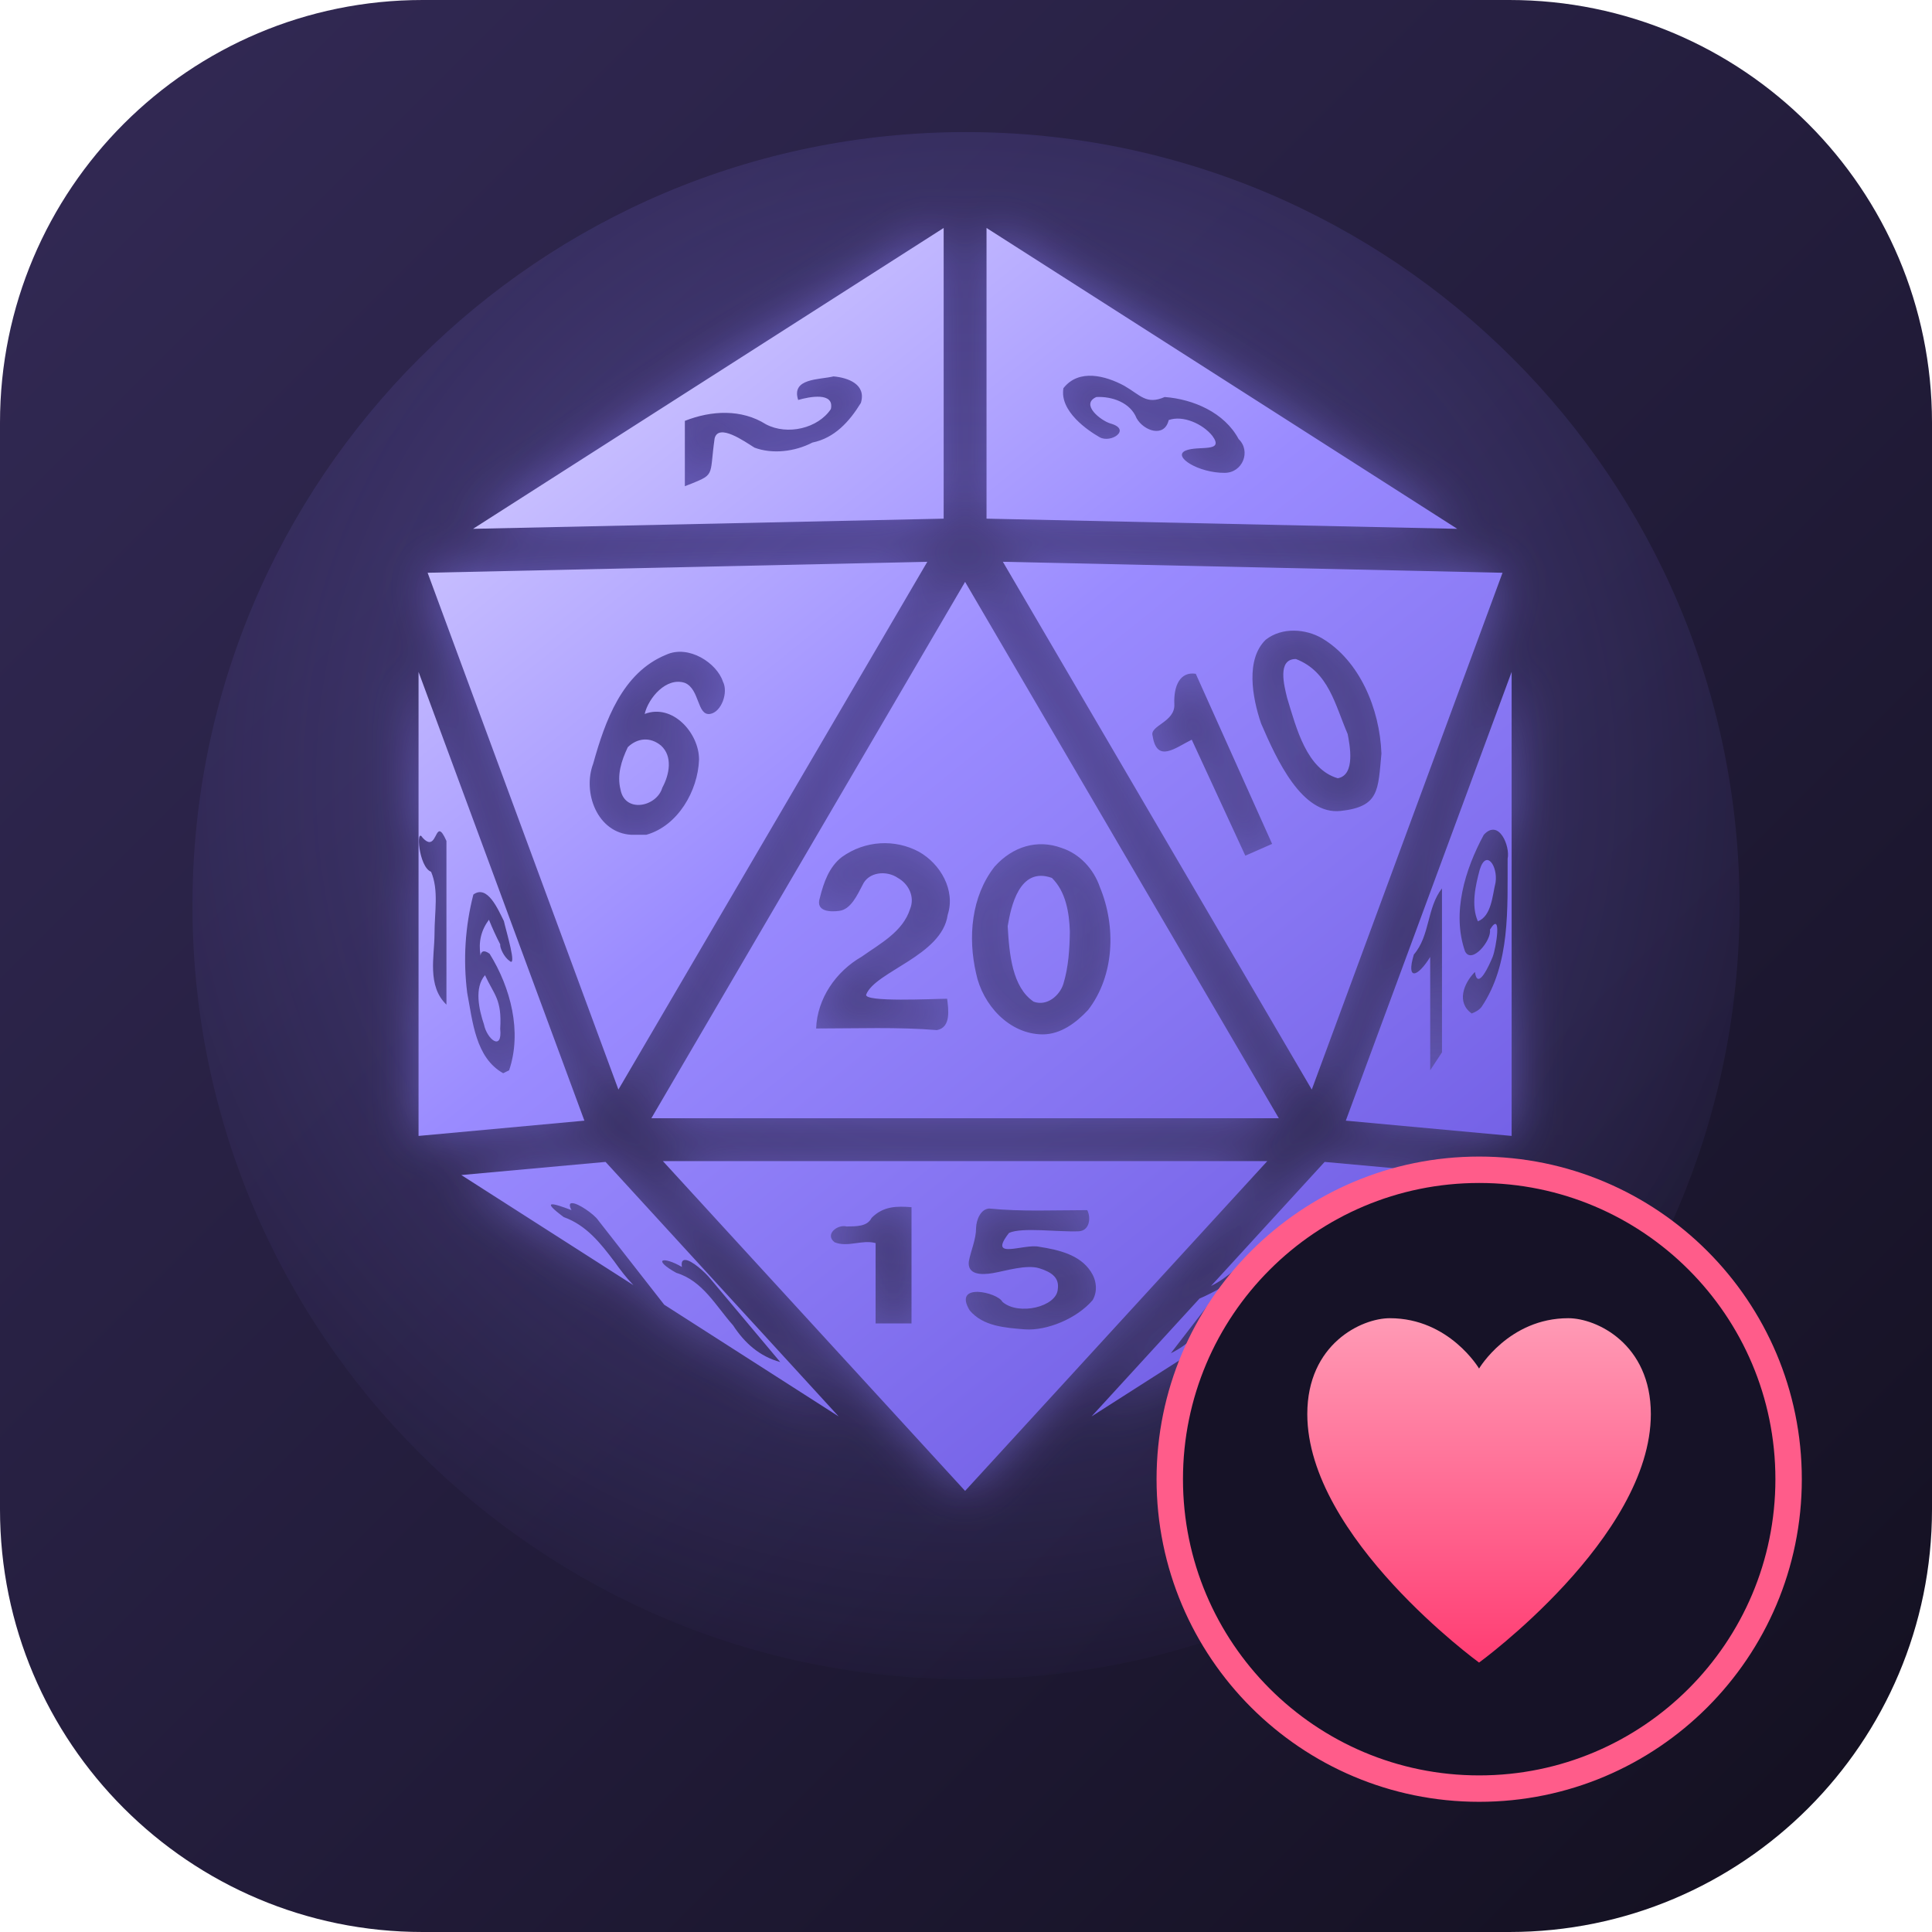
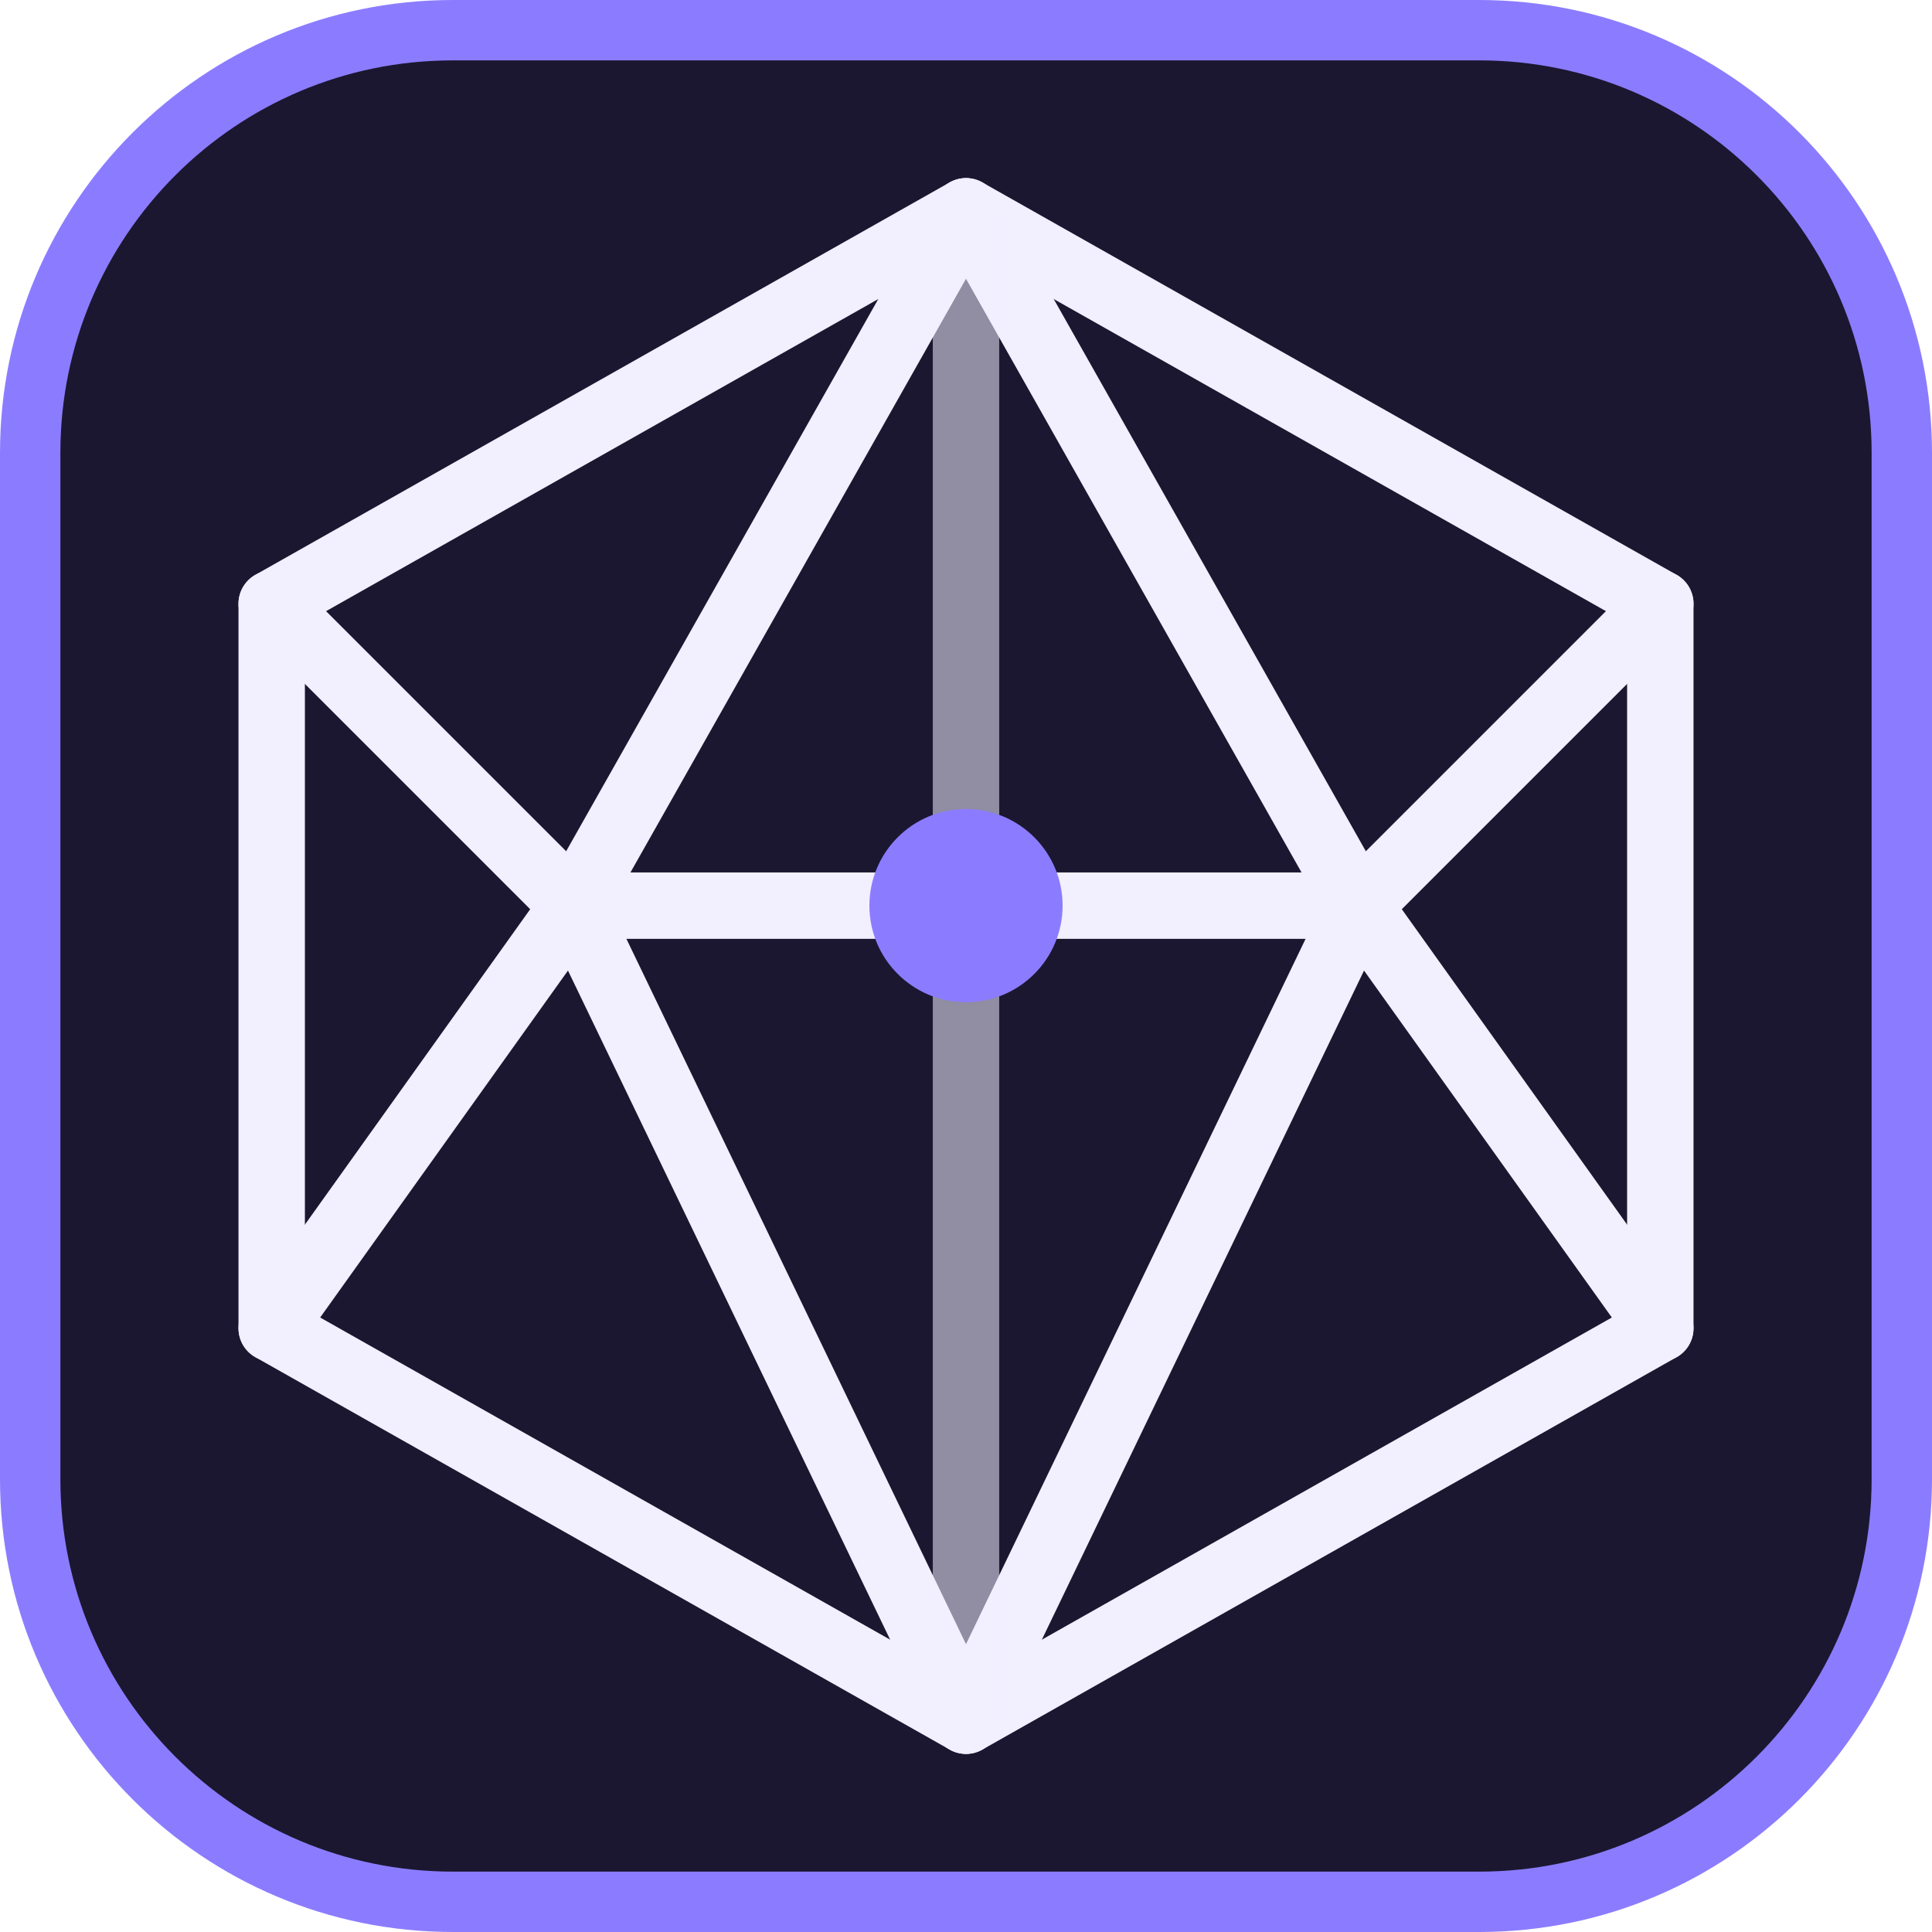
- <svg xmlns="http://www.w3.org/2000/svg" viewBox="0 0 512 512" width="512" height="512" role="img" aria-label="Daggerheart dice assistant">
-   <defs>
-     <linearGradient id="bg" x1="0" y1="0" x2="1" y2="1">
-       <stop offset="0" stop-color="#332a56" />
-       <stop offset="0.55" stop-color="#221c3a" />
-       <stop offset="1" stop-color="#120f1e" />
-     </linearGradient>
-     <linearGradient id="die" x1="0.15" y1="0" x2="0.85" y2="1">
-       <stop offset="0" stop-color="#d8d1ff" />
-       <stop offset="0.42" stop-color="#9a8bff" />
-       <stop offset="1" stop-color="#6b57e0" />
-     </linearGradient>
-     <linearGradient id="heart" x1="0" y1="0" x2="0" y2="1">
-       <stop offset="0" stop-color="#ff9ab5" />
-       <stop offset="1" stop-color="#ff3d73" />
-     </linearGradient>
-     <radialGradient id="glow" cx="0.5" cy="0.42" r="0.62">
-       <stop offset="0" stop-color="#8b7cff" stop-opacity="0.42" />
-       <stop offset="1" stop-color="#8b7cff" stop-opacity="0" />
-     </radialGradient>
-     <filter id="soft" x="-30%" y="-30%" width="160%" height="160%">
-       <feGaussianBlur stdDeviation="9" />
-     </filter>
-   </defs>
-   <rect width="512" height="512" rx="112" fill="url(#bg)" />
-   <circle cx="256" cy="240" r="205" fill="url(#glow)" />
-   <g transform="translate(74 46) scale(0.71)">
-     <path d="M248 20.3L72.33 132.6 248 128.8zm16 0v108.5l175.7 3.8zm51.4 58.9c6.1 3.5 8.2 7.2 15.1 4.2 10.7.8 22.3 5.8 27.6 15.7 4.7 4.5 1.5 12.6-5.2 12.6-9.7.1-19.7-6.1-14.6-8.3 4.7-2 14.7.9 10-5.5-3.6-4.5-11-7.8-16.3-5.9-1.6 6.8-9.4 4-12-.7-2.3-5.8-9.1-8.2-15-7.9-6.1 2.7 1.6 8.8 5.3 9.9 7.9 2.2.2 7.5-4.1 5.1-4.2-2.4-15-9.6-13.5-18.3 5.8-7.39 15.8-4.62 22.7-.9zm-108.5-3.5c5.5.5 12.3 3 10.2 9.9-4.3 7-9.8 13.1-18.1 14.8-6.5 3.4-14.9 4.4-21.6 1.9-3.7-2.3-13.5-9.3-14.9-3.4-2.1 14.8.7 13.1-11.1 17.8V92.3c9.9-3.9 21.1-4.5 30.3 1.3 8 4.2 19.4 1.5 24.2-5.7 1.4-6.5-8.1-4.6-12.2-3.4-2.7-8.2 7.9-7.5 13.2-8.8zm35 69.2L55.39 149l71.21 192.9zm28.2 0l115.3 197L456.6 149zm-14.1 7.5L138.9 352.6h234.2zm133.3 21.1c13.9 8.3 21.5 26.2 22.1 43-1.3 13.6-.7 19.8-15.2 21.4-14.5 1.6-23.9-19.2-29.7-32.6-3.4-9.9-5.8-24 1.7-31.3 6.1-4.8 15-4.1 21.1-.5zm-223.7 16.1c2.1 4-.5 11.4-4.8 12.1-4.9.7-3.8-9.3-9.4-11.6-6.9-2.3-13.6 5.6-15 11.6 10.4-4 20.3 7.1 20.3 17-.4 11.7-7.9 24.8-19.7 28.1h-5.6c-12.7-.7-18.3-15.8-14.2-26.6 4.4-15.8 10.8-33.9 27.2-40.6 8.5-3.9 19 3.2 21.2 10zm213.9-8.4c-7.1-.1-4.4 10-3.3 14.5 3.5 11.5 7.3 26.6 18.9 30 6.8-1.2 4.4-12.8 3.7-16.5-4.7-10.9-7.1-23.3-19.3-28zM52 186v173.2l61.9-5.7zm408 0l-61.9 167.5 61.9 5.7zm-117.9.7l28.5 63.5-10 4.4-20-43.3c-6.1 3-13 8.9-14.6-1.4-1.3-3.9 8.5-5.1 8.1-11.9-.3-6.9 2.2-12.2 8-11.3zm-212 27.4c-2.4 5.1-4.1 10.3-2.7 15.9 1.7 8.8 13.5 6.4 15.6-.8 2.7-5 3.9-11.7-.5-15.7-4.1-3.4-8.9-2.8-12.4.6zm328.4 41.6c-.1 18.6 1.1 39.2-9.7 55.3-.9 1.2-2.2 1.9-3.7 2.5-5.8-4.1-3-11.3 1.2-15.5 1 7.3 5.5-2.9 6.6-5.6 1.3-3.2 3.6-17.7-1-10.2.7 4-6.8 13.1-9.3 8.1-5-14.4 0-30.5 7-43.5 5.7-6.2 9.9 4.4 8.9 8.9zM59.93 245.5c.59.1 1.34 1 2.48 3.6v61.1c-7.3-7-4.47-18-4.45-26.4 0-8.4 1.65-16.3-1.28-23.2-4.62-1.7-5.79-17-3.17-12.7 4.41 4.8 4.66-2.7 6.42-2.4zm178.77 7.6c8.1 4.5 13.8 14.4 10.8 23.6-2.1 15.2-27 21.1-30.4 29.7-1.2 3 25.4 1.6 30.2 1.6.5 4 1.5 10.7-3.8 11.7-14.5-1.2-29.9-.6-45.1-.6.4-11.2 7.4-21.3 17-26.8 6.9-4.9 15.4-9.3 18.1-17.9 1.8-4.5-.6-9.3-4.6-11.5-4.2-2.9-11-2.3-13.2 2.7-2 3.8-4.4 9.1-8.7 9.6-2.9.4-9 .5-7.2-4.9 1.4-5.6 3.4-11.5 8.2-15.2 8.8-6.3 19.9-6.7 28.7-2zm53.3-1.4c6.8 2.2 12 7.9 14.3 14.6 6.1 14.7 5.5 33.1-4.4 45.9-4.5 4.8-10.2 9.1-17 9.1-12.5-.1-22.4-11.1-24.8-22.8-3.1-13.4-1.8-28.7 6.9-39.8 6.8-7.6 16-10.3 25-7zm156.1 8.1c-1.6 5.9-3.3 13.4-.7 19.3 5.1-2 5.4-9.6 6.6-14.5.9-6.1-3.5-12.6-5.9-4.8zm-176.2 21.1c.6 10.5 1.7 22.8 9.7 28.2 4.9 1.8 9.7-2.2 11.1-6.7 1.9-6.3 2.3-12.9 2.4-19.4-.2-7.1-1.5-15-6.7-20.1-12.2-4.4-15.3 10.9-16.5 18zM434 266.8V328l-4.4 6.7v-42.3c-4.6 7.5-9.1 9.1-6.1-.9 6.1-7.1 4.8-17.4 10.5-24.7zM83.85 279c.8 3.6 5.12 17.8 2.04 14.8-1.97-1.3-3.62-4.9-3.41-6.1-1.55-3-2.96-6.1-4.21-9.2-2.95 4-3.96 8.3-3.14 13.4.2-1.6 1.18-2.3 3.39-.7 7.84 12.6 12.17 29.1 7.29 43.5l-2.22 1.1c-10.36-5.8-11.4-19.4-13.43-30-1.55-12.3-.79-24.7 2.3-36.7 5.2-3.8 9.16 5.4 11.39 9.9zm-7.05 20.2c-4.06 4.7-2.26 12.8-.38 18.4 1.11 5.5 6.92 10.2 6.06 1.6.69-11.1-2.33-12.7-5.68-20zm66.4 69.4L256 491.7l112.8-123.1zm-21.4.3l-53.84 4.9 64.24 41.1c-2.6-2.7-4.9-5.7-7.1-8.8-5.2-6.9-10.5-13.6-18.9-16.6-8.75-6.5-4.2-5.3 2.9-2.6-1-1.8-.7-2.6.1-2.6 2.2-.2 8.4 4.2 9.8 6.3l24.7 31.6 65.1 41.7zm268.4 0l-42.4 46.3c6.4-3.1 11.3-8.5 17-12.4 2.4-1.4 3.7-1.9 4.3-1.9 2.1 0-5.4 7.1-7.7 10.3-9.4 9.8-16 23-28.6 29.1l18.9-24.5c-2.3 1.3-6 3.2-8.2 4.1l-40.3 44 74.5-47.6c5.4-6.7 1.9-5.6-5.7-.9l-11.4 6c11.4-13.7 30.8-28.3 40-35.6 9.2-7.3 15.9-9.8 8.2-1.5l-12.6 16c10-7.6.9 3.9-4.5 5.5-.7 1-1.4 2-2.2 2.9l54.5-34.9zM236 385.8v43.4h-13.4v-30c-5-1.4-10.4 1.7-15.3-.3-3.8-2.9 1-6.8 4.5-5.9 3.3-.1 7.6.2 9.3-3.2 4.4-4.5 9.6-4.4 14.9-4zm29 .5c12.1 1.2 24.2.6 36.6.6 1.5 3 .8 7.8-3.3 7.9-7.7.3-21-1.6-25.9.6-8.2 10.5 5.7 3.8 11.4 5.2 7 1.1 15 2.9 19.1 9.2 2.1 3.1 2.7 7.3.7 10.7-5.8 6.8-17 11.5-25.3 10.9-7.3-.6-15.6-1.1-20.6-7.1-6.4-10.6 10.5-6.7 12.2-3.2 6 5.3 20.3 1.9 20.7-4.7.6-4.2-2.1-6.3-6.9-7.8-4.8-1.5-12.6 1-17.3 1.8-4.7.8-9.6.5-9-4.4.8-4.2 2.7-8.1 2.7-12.5.1-3 1.7-7 4.9-7.2zm133.5 5c-.2-.2-7 5.8-9.9 8.1l-15.8 13.1c10.6-6.5 19.3-12 25.7-21.2zm-247 14.2c2.4 0 7.5 4.6 9.4 7l26.1 31.1c-7.7-2.1-13.3-7.1-17.6-13.7-6.5-7.3-11.3-16.6-21.2-19.6-9-5-5.2-6.4 2.1-2.2-.3-1.9.2-2.6 1.2-2.6z" fill="#8b7cff" opacity="0.55" filter="url(#soft)" />
-     <path d="M248 20.3L72.33 132.6 248 128.8zm16 0v108.5l175.7 3.8zm51.4 58.9c6.1 3.5 8.2 7.2 15.1 4.2 10.7.8 22.3 5.8 27.6 15.7 4.7 4.5 1.5 12.6-5.2 12.6-9.7.1-19.7-6.1-14.6-8.3 4.7-2 14.7.9 10-5.5-3.6-4.5-11-7.8-16.3-5.9-1.6 6.8-9.4 4-12-.7-2.3-5.8-9.1-8.2-15-7.9-6.1 2.7 1.6 8.8 5.3 9.9 7.9 2.2.2 7.5-4.1 5.1-4.2-2.4-15-9.6-13.5-18.3 5.8-7.39 15.8-4.62 22.7-.9zm-108.5-3.5c5.5.5 12.3 3 10.2 9.9-4.3 7-9.8 13.1-18.1 14.8-6.5 3.4-14.9 4.4-21.6 1.9-3.7-2.3-13.5-9.3-14.9-3.4-2.1 14.8.7 13.1-11.1 17.8V92.3c9.9-3.9 21.1-4.5 30.3 1.3 8 4.2 19.4 1.5 24.2-5.7 1.4-6.5-8.1-4.6-12.2-3.4-2.7-8.2 7.9-7.5 13.2-8.8zm35 69.2L55.39 149l71.21 192.9zm28.2 0l115.3 197L456.6 149zm-14.1 7.5L138.9 352.6h234.2zm133.3 21.1c13.9 8.3 21.5 26.2 22.1 43-1.3 13.6-.7 19.8-15.2 21.4-14.5 1.6-23.9-19.2-29.7-32.6-3.4-9.9-5.8-24 1.7-31.3 6.1-4.8 15-4.1 21.1-.5zm-223.7 16.1c2.1 4-.5 11.4-4.8 12.1-4.9.7-3.8-9.3-9.4-11.6-6.9-2.3-13.6 5.6-15 11.6 10.4-4 20.3 7.1 20.3 17-.4 11.7-7.9 24.8-19.7 28.1h-5.6c-12.7-.7-18.3-15.8-14.2-26.6 4.4-15.8 10.8-33.9 27.2-40.6 8.5-3.9 19 3.2 21.2 10zm213.9-8.4c-7.1-.1-4.4 10-3.3 14.5 3.5 11.5 7.3 26.6 18.9 30 6.8-1.2 4.4-12.8 3.7-16.5-4.7-10.9-7.1-23.3-19.3-28zM52 186v173.2l61.9-5.7zm408 0l-61.9 167.5 61.9 5.7zm-117.9.7l28.5 63.5-10 4.4-20-43.3c-6.1 3-13 8.9-14.6-1.4-1.3-3.9 8.5-5.1 8.1-11.9-.3-6.9 2.2-12.2 8-11.3zm-212 27.4c-2.4 5.1-4.1 10.3-2.7 15.9 1.7 8.8 13.5 6.4 15.6-.8 2.7-5 3.9-11.7-.5-15.7-4.1-3.4-8.9-2.8-12.4.6zm328.4 41.6c-.1 18.6 1.1 39.2-9.7 55.3-.9 1.2-2.2 1.9-3.7 2.5-5.8-4.1-3-11.3 1.2-15.5 1 7.3 5.5-2.9 6.6-5.6 1.3-3.2 3.6-17.7-1-10.2.7 4-6.8 13.1-9.3 8.1-5-14.4 0-30.5 7-43.5 5.7-6.2 9.9 4.4 8.9 8.9zM59.93 245.5c.59.1 1.34 1 2.48 3.6v61.1c-7.3-7-4.47-18-4.45-26.4 0-8.4 1.65-16.3-1.28-23.2-4.62-1.7-5.79-17-3.17-12.7 4.41 4.8 4.66-2.7 6.42-2.4zm178.77 7.6c8.1 4.5 13.8 14.4 10.8 23.6-2.1 15.2-27 21.1-30.4 29.7-1.2 3 25.4 1.6 30.2 1.6.5 4 1.5 10.7-3.8 11.7-14.5-1.2-29.9-.6-45.1-.6.4-11.2 7.4-21.3 17-26.8 6.9-4.9 15.4-9.3 18.1-17.9 1.8-4.5-.6-9.3-4.6-11.5-4.2-2.9-11-2.3-13.2 2.7-2 3.8-4.4 9.1-8.7 9.6-2.9.4-9 .5-7.2-4.9 1.4-5.6 3.4-11.5 8.2-15.2 8.8-6.3 19.9-6.7 28.7-2zm53.3-1.4c6.8 2.2 12 7.9 14.3 14.6 6.1 14.7 5.5 33.1-4.4 45.9-4.5 4.8-10.2 9.1-17 9.1-12.5-.1-22.4-11.1-24.8-22.8-3.1-13.4-1.8-28.7 6.9-39.8 6.8-7.6 16-10.3 25-7zm156.1 8.1c-1.6 5.9-3.3 13.4-.7 19.3 5.1-2 5.4-9.6 6.6-14.5.9-6.1-3.5-12.6-5.9-4.8zm-176.2 21.1c.6 10.5 1.7 22.8 9.7 28.2 4.9 1.8 9.7-2.2 11.1-6.7 1.9-6.3 2.3-12.9 2.4-19.4-.2-7.1-1.5-15-6.7-20.1-12.2-4.4-15.3 10.9-16.5 18zM434 266.8V328l-4.4 6.7v-42.3c-4.6 7.5-9.1 9.1-6.1-.9 6.1-7.1 4.8-17.4 10.5-24.7zM83.85 279c.8 3.6 5.12 17.8 2.04 14.8-1.97-1.3-3.62-4.9-3.41-6.1-1.55-3-2.96-6.1-4.21-9.2-2.95 4-3.96 8.3-3.14 13.4.2-1.6 1.18-2.3 3.39-.7 7.84 12.6 12.17 29.1 7.29 43.5l-2.22 1.1c-10.36-5.8-11.4-19.4-13.43-30-1.55-12.3-.79-24.7 2.3-36.7 5.2-3.8 9.16 5.4 11.39 9.9zm-7.05 20.2c-4.06 4.7-2.26 12.8-.38 18.4 1.11 5.5 6.92 10.2 6.06 1.6.69-11.1-2.33-12.7-5.68-20zm66.4 69.4L256 491.7l112.8-123.1zm-21.4.3l-53.84 4.9 64.24 41.1c-2.6-2.7-4.9-5.7-7.1-8.8-5.2-6.9-10.5-13.6-18.9-16.6-8.75-6.5-4.2-5.3 2.9-2.6-1-1.8-.7-2.6.1-2.6 2.2-.2 8.4 4.2 9.8 6.3l24.7 31.6 65.1 41.7zm268.4 0l-42.4 46.3c6.4-3.1 11.3-8.5 17-12.4 2.4-1.4 3.7-1.9 4.3-1.9 2.1 0-5.4 7.1-7.7 10.3-9.4 9.8-16 23-28.6 29.1l18.9-24.5c-2.3 1.3-6 3.2-8.2 4.1l-40.3 44 74.5-47.6c5.4-6.7 1.9-5.6-5.7-.9l-11.4 6c11.4-13.7 30.8-28.3 40-35.6 9.2-7.3 15.9-9.8 8.2-1.5l-12.6 16c10-7.6.9 3.9-4.5 5.5-.7 1-1.4 2-2.2 2.9l54.5-34.9zM236 385.8v43.4h-13.4v-30c-5-1.4-10.4 1.7-15.3-.3-3.8-2.9 1-6.8 4.5-5.9 3.3-.1 7.6.2 9.3-3.2 4.4-4.5 9.6-4.4 14.9-4zm29 .5c12.1 1.2 24.2.6 36.6.6 1.5 3 .8 7.8-3.3 7.9-7.7.3-21-1.6-25.9.6-8.2 10.5 5.7 3.8 11.4 5.2 7 1.1 15 2.9 19.1 9.2 2.1 3.1 2.7 7.3.7 10.7-5.8 6.8-17 11.5-25.3 10.9-7.3-.6-15.6-1.1-20.6-7.1-6.4-10.6 10.5-6.7 12.2-3.2 6 5.3 20.3 1.9 20.7-4.7.6-4.2-2.1-6.3-6.9-7.8-4.8-1.5-12.6 1-17.3 1.8-4.7.8-9.6.5-9-4.4.8-4.2 2.7-8.1 2.7-12.5.1-3 1.7-7 4.9-7.2zm133.5 5c-.2-.2-7 5.8-9.9 8.1l-15.8 13.1c10.6-6.5 19.3-12 25.7-21.2zm-247 14.2c2.4 0 7.5 4.6 9.4 7l26.1 31.1c-7.7-2.1-13.3-7.1-17.6-13.7-6.5-7.3-11.3-16.6-21.2-19.6-9-5-5.2-6.4 2.1-2.2-.3-1.9.2-2.6 1.2-2.6z" fill="url(#die)" />
+ <svg xmlns="http://www.w3.org/2000/svg" viewBox="0 0 64 64" width="64" height="64" role="img" aria-label="匕首之心 · 骰子面板">
+   <rect x="1" y="1" width="62" height="62" rx="14" fill="#1b1730" stroke="#8b7cff" stroke-width="2" />
+   <g fill="none" stroke="#f2efff" stroke-width="2.2" stroke-linejoin="round" stroke-linecap="round">
+     <path d="M32 7 L55 20 L55 44 L32 57 L9 44 L9 20 Z" />
+     <path d="M32 7 L45 30 L19 30 Z" />
+     <path d="M9 20 L19 30 M55 20 L45 30 M9 44 L19 30 M55 44 L45 30" />
+     <path d="M19 30 L32 57 L45 30" />
+     <path d="M32 7 L32 57" opacity=".55" />
  </g>
-   <g transform="translate(392 392)">
-     <circle r="82" fill="#161227" stroke="#ff5c8a" stroke-width="7" />
-     <g transform="translate(-52 -49) scale(0.203)">
-       <path d="M480.25 156.355c0 161.24-224.25 324.43-224.25 324.43S31.75 317.595 31.75 156.355c0-91.41 70.63-125.13 107.77-125.13 77.65 0 116.48 65.72 116.48 65.72s38.83-65.73 116.48-65.73c37.14.01 107.77 33.72 107.77 125.14z" fill="url(#heart)" />
-     </g>
-   </g>
+   <circle cx="32" cy="30" r="3.2" fill="#8b7cff" />
</svg>
